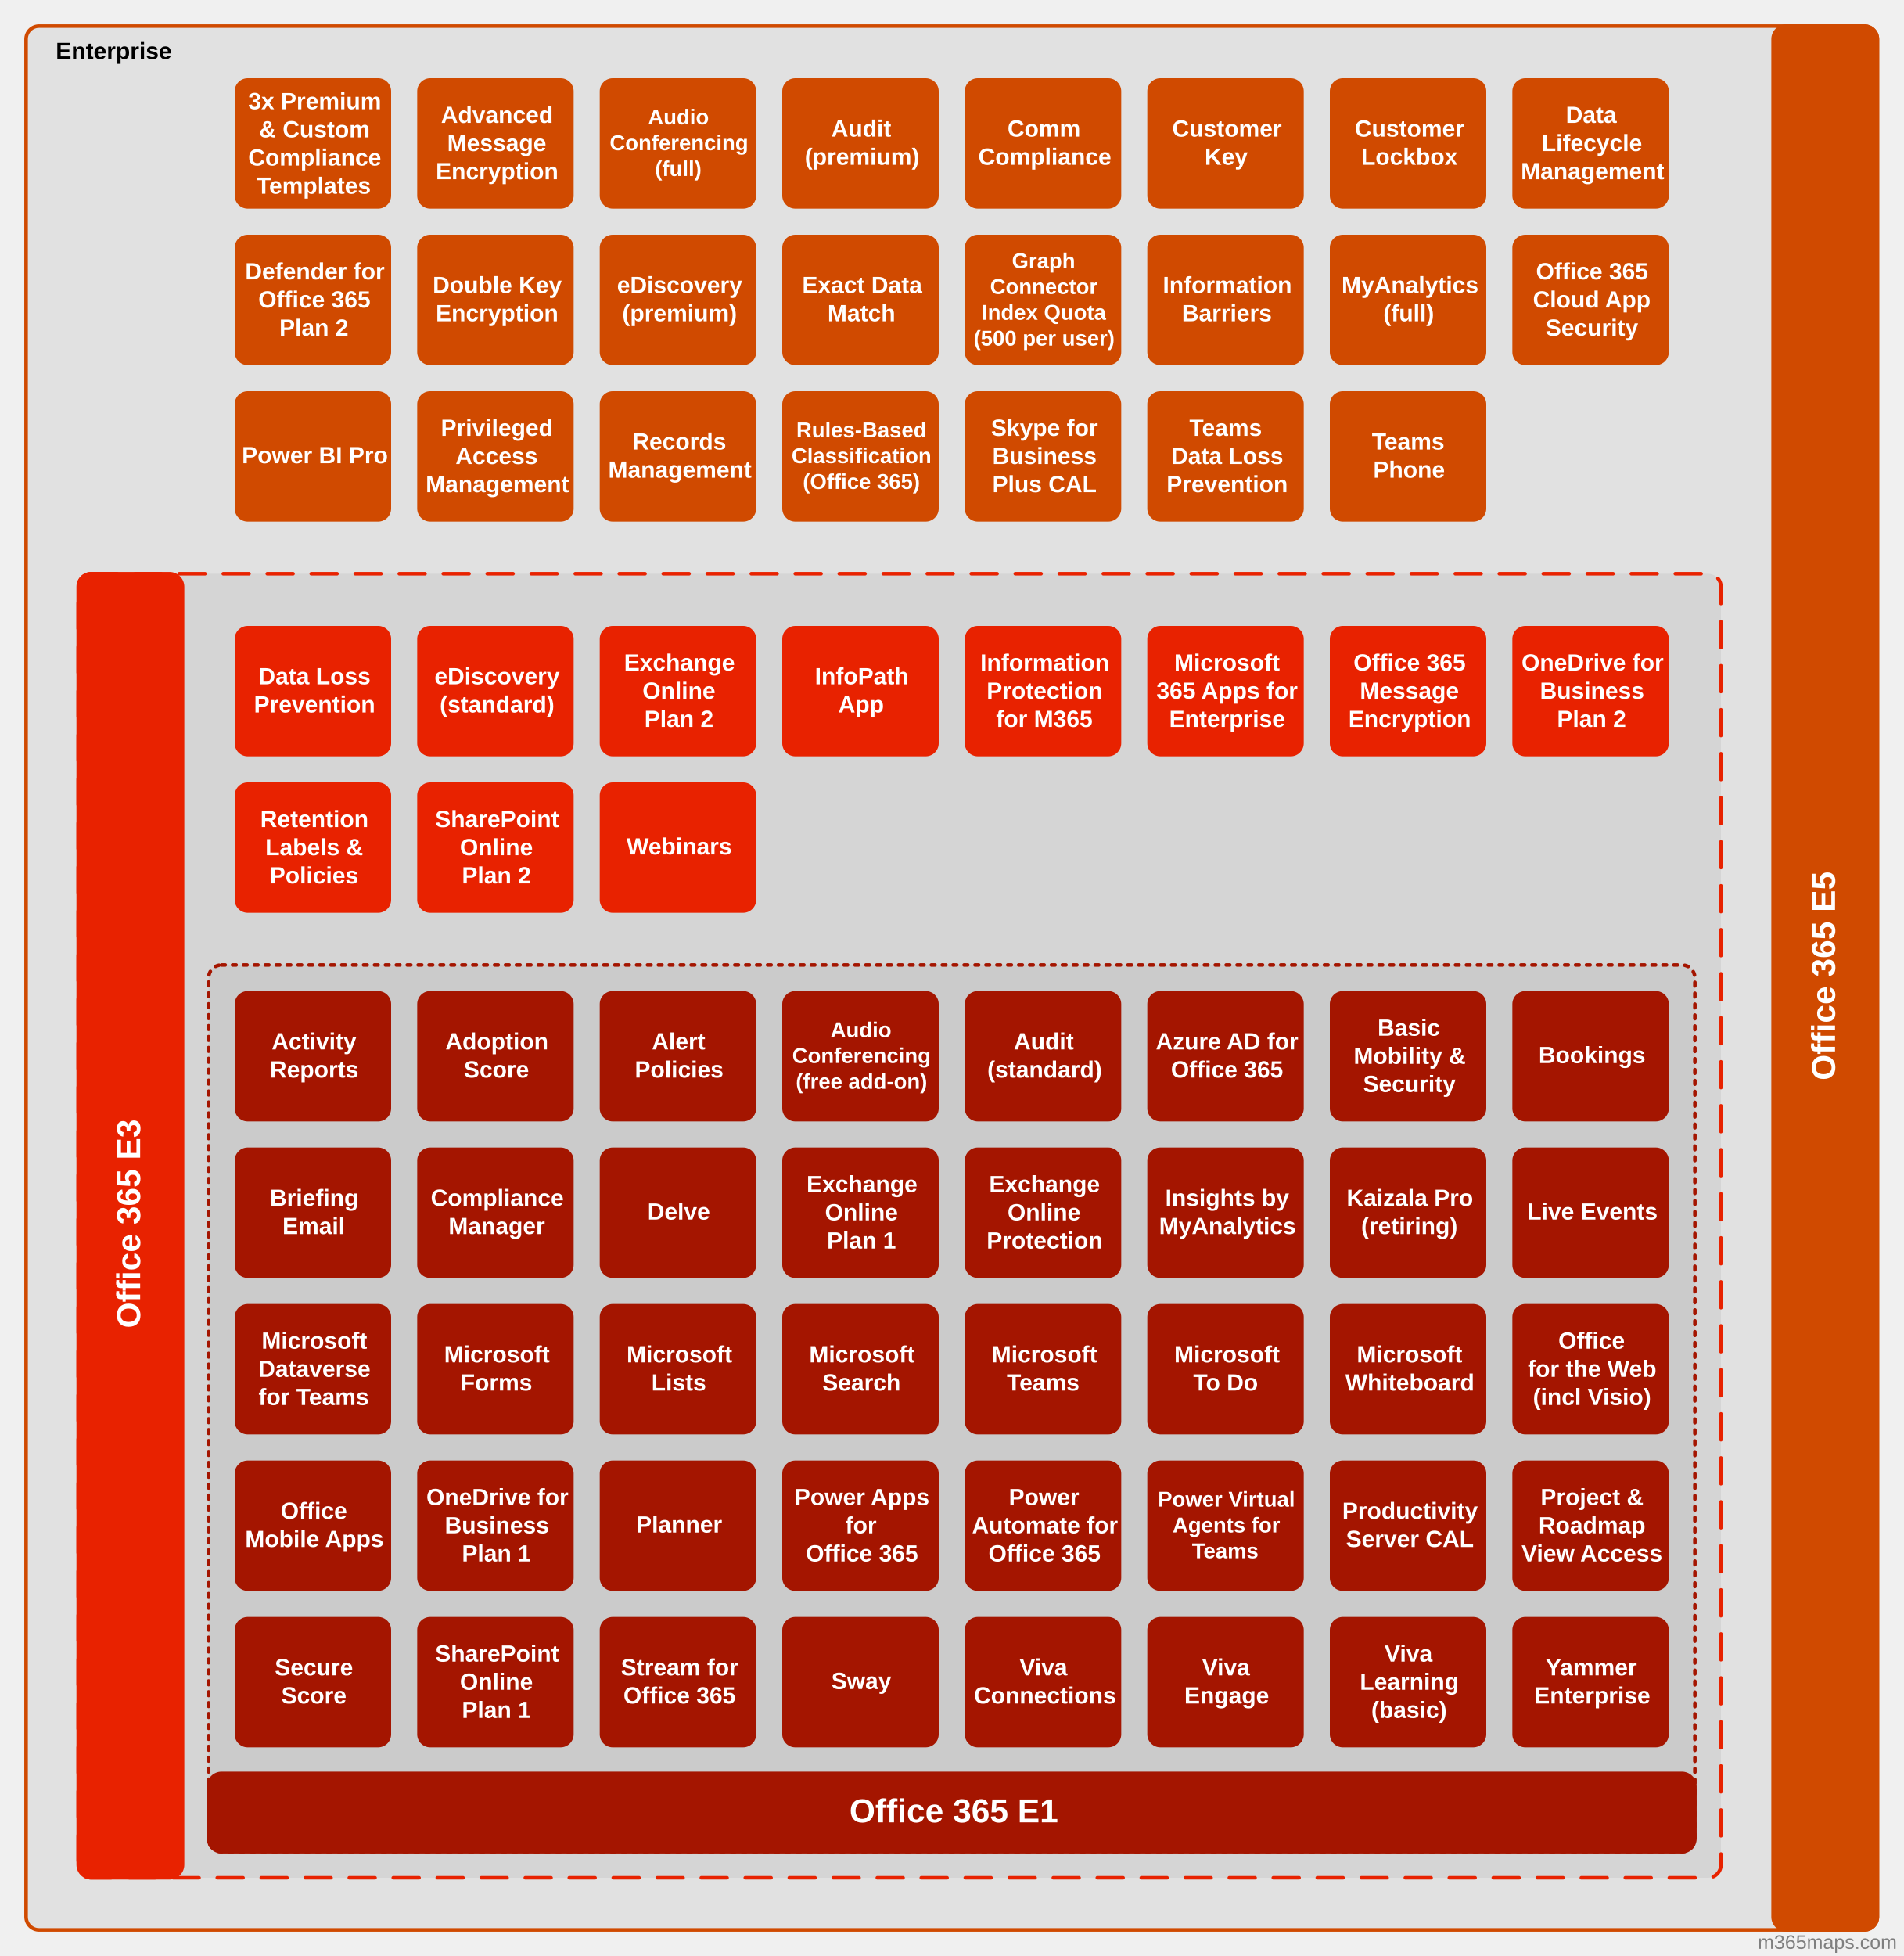
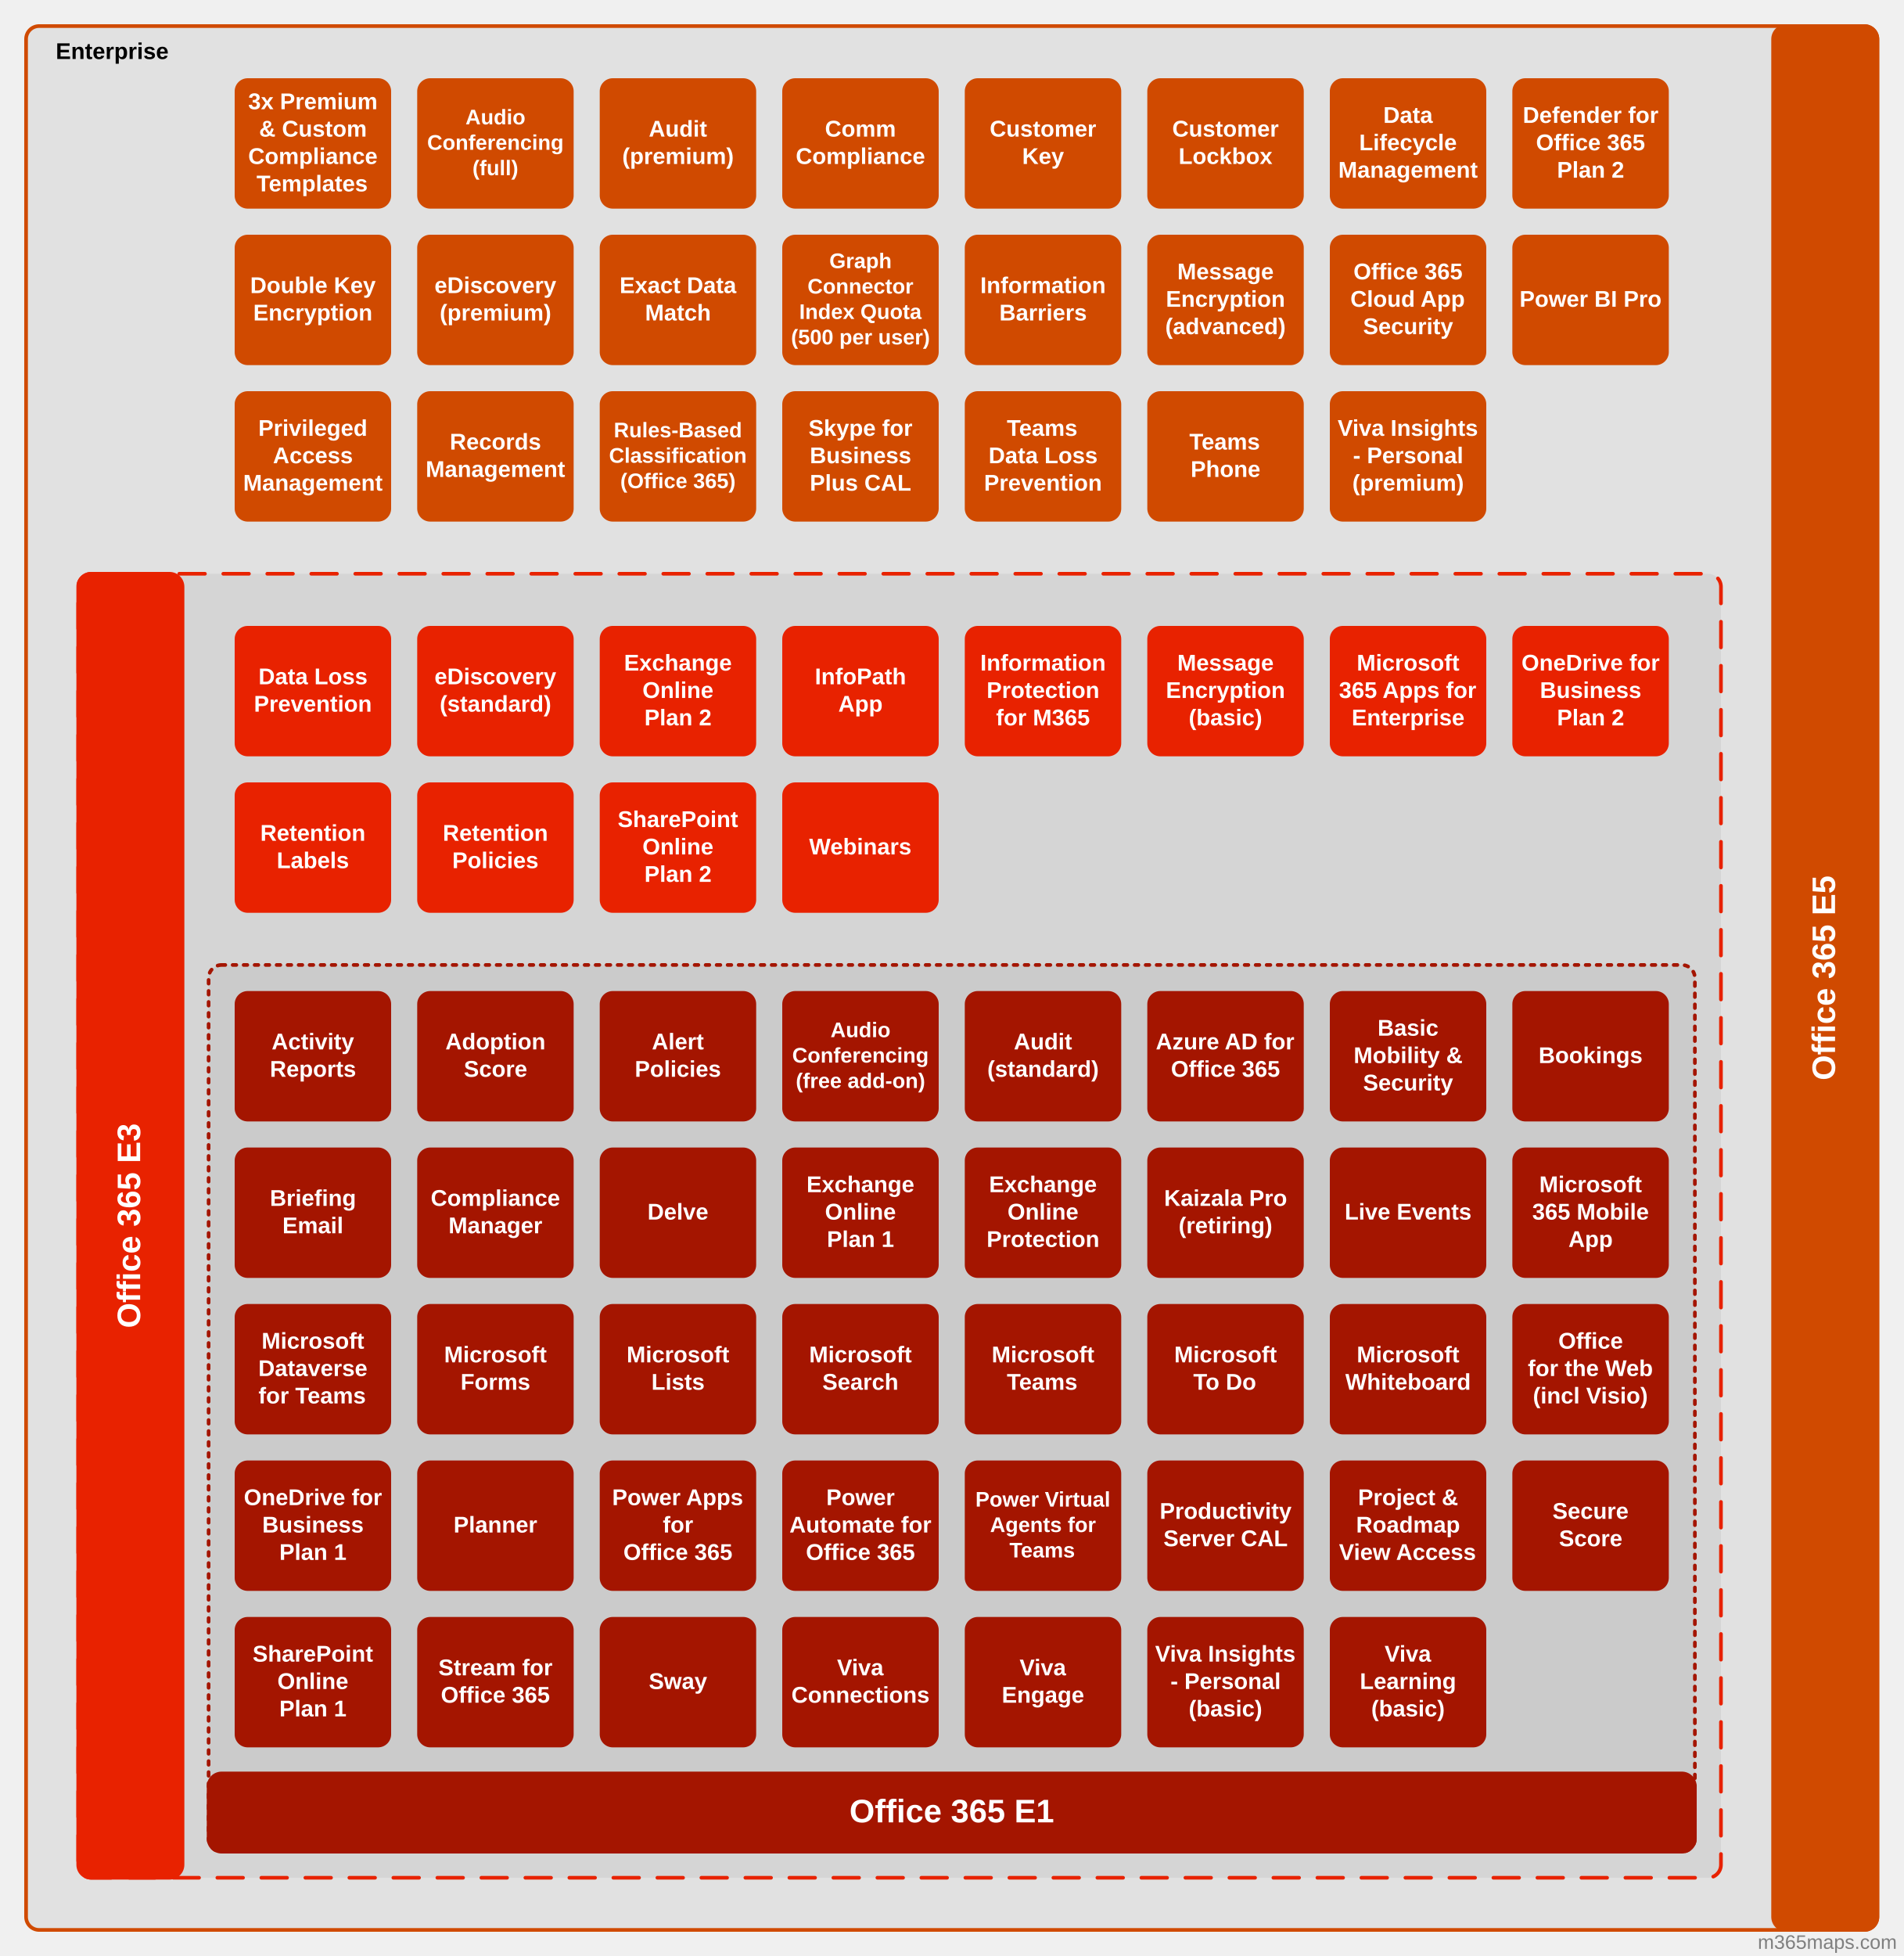
<svg xmlns="http://www.w3.org/2000/svg" width="1168" height="1200" viewBox="0 0 1168 1200" class="a">
  <style>
- .b {fill:#a5a5a5;fill-opacity:0.2;stroke:#d04a00;stroke-linecap:round;stroke-linejoin:round;stroke-width:2.2}
- .c {fill:#a5a5a5;fill-opacity:0.2;stroke:#e82200;stroke-dasharray:15.8,11.2;stroke-linecap:round;stroke-linejoin:round;stroke-width:2.2}
- .d {fill:#a5a5a5;fill-opacity:0.2;stroke:#a41500;stroke-dasharray:2.2,4.5;stroke-linecap:round;stroke-linejoin:round;stroke-width:2.2}
- .e {fill:#d04a00;stroke:#d04a00;stroke-linecap:round;stroke-linejoin:round;stroke-width:2.2}
- .f {fill:#ffffff;font-family:Arial;font-size:1.7em;font-weight:bold}
- .g {fill:#e82200;stroke:#e82200;stroke-linecap:round;stroke-linejoin:round;stroke-width:2.2}
+ .b {fill:#a5a5a5;fill-opacity:0.2;stroke:#d04a00;stroke-linecap:round;stroke-linejoin:round;stroke-width:2.25}
+ .c {fill:#a5a5a5;fill-opacity:0.2;stroke:#e82200;stroke-dasharray:15.75,11.25;stroke-linecap:round;stroke-linejoin:round;stroke-width:2.25}
+ .d {fill:#a5a5a5;fill-opacity:0.2;stroke:#a41500;stroke-dasharray:2.25,4.5;stroke-linecap:round;stroke-linejoin:round;stroke-width:2.25}
+ .e {fill:#d04a00;stroke:#d04a00;stroke-linecap:round;stroke-linejoin:round;stroke-width:2.25}
+ .f {fill:#ffffff;font-family:Arial;font-size:1.667em;font-weight:bold}
+ .g {fill:#e82200;stroke:#e82200;stroke-linecap:round;stroke-linejoin:round;stroke-width:2.25}
.h {fill:#e82200;stroke:none;stroke-linecap:round;stroke-linejoin:round;stroke-width:1}
- .i {fill:#ffffff;font-family:Arial;font-size:1.2em;font-weight:bold}
+ .i {fill:#ffffff;font-family:Arial;font-size:1.167em;font-weight:bold}
.j {font-size:1em}
.k {fill:#a41500;stroke:none;stroke-linecap:round;stroke-linejoin:round;stroke-width:1}
- .l {fill:#a41500;stroke:#a41500;stroke-linecap:round;stroke-linejoin:round;stroke-width:2.2}
- .m {fill:none;stroke:none;stroke-linecap:round;stroke-linejoin:round;stroke-width:0.8}
- .n {fill:#000000;font-family:Arial;font-size:1.2em;font-weight:bold}
- .o {fill:#ffffff;font-family:Arial;font-size:1.1em;font-weight:bold}
+ .l {fill:#a41500;stroke:#a41500;stroke-linecap:round;stroke-linejoin:round;stroke-width:2.25}
+ .m {fill:none;stroke:none;stroke-linecap:round;stroke-linejoin:round;stroke-width:0.75}
+ .n {fill:#000000;font-family:Arial;font-size:1.167em;font-weight:bold}
+ .o {fill:#ffffff;font-family:Arial;font-size:1.083em;font-weight:bold}
.p {fill:#7f7f7f;font-family:Arial;font-size:1em}
.q {fill:#d04a00;stroke:none;stroke-linecap:round;stroke-linejoin:round;stroke-width:1}
.a {fill:none;fill-rule:evenodd;font-size:12px;overflow:visible;stroke-linecap:square;stroke-miterlimit:3}
</style>
  <rect x="16" y="16" width="1136" height="1168" rx="8" ry="8" class="b" />
  <rect x="48" y="352" width="1008" height="800" rx="8" ry="8" class="c" />
  <rect x="128" y="592" width="912" height="544" rx="8" ry="8" class="d" />
-   <a target="_blank" href="https://www.microsoft.com/microsoft-365/enterprise/compare-office-365-plans" transform="translate(-48,1184) rotate(-90)">
-     <rect y="1136" width="1168" height="64" rx="8" ry="8" class="e" />
-     <text x="521.2" y="1174" class="f">Office 365 E5</text>
-   </a>
-   <a target="_blank" href="https://www.microsoft.com/microsoft-365/enterprise/compare-office-365-plans" transform="translate(-1088,1152) rotate(-90)">
-     <rect y="1136" width="800" height="64" rx="8" ry="8" class="g" />
-     <text x="337.2" y="1174" class="f">Office 365 E3</text>
+   <a target="_blank" href="https://www.microsoft.com/microsoft-365/enterprise/compare-office-365-plans">
+     <g transform="translate(-48,1184) rotate(-90)">
+       <rect x="0" y="1136" width="1168" height="64" rx="8" ry="8" class="e" />
+       <text x="521.2" y="1174" class="f">Office 365 E5</text>
+     </g>
+   </a>
+   <a target="_blank" href="https://www.microsoft.com/microsoft-365/enterprise/compare-office-365-plans">
+     <g transform="translate(-1088,1152) rotate(-90)">
+       <rect x="0" y="1136" width="800" height="64" rx="8" ry="8" class="g" />
+       <text x="337.2" y="1174" class="f">Office 365 E3</text>
+     </g>
  </a>
  <a target="_blank" href="https://learn.microsoft.com/office365/servicedescriptions/exchange-online-service-description/exchange-online-service-description#feature-availability-across-exchange-online-standalone-plans">
-     <rect x="368" y="384" width="96" height="80" rx="8" ry="8" class="h" />
+     <rect x="368" y="384" width="96" height="80" rx="8" ry="8" class="h" data-feature="1F97224E-BB22-114F-B70E-A27C23070C1E" />
    <text x="382.9" y="411.4" class="i">Exchange <tspan x="394.2" dy="1.2em" class="j">Online </tspan>
      <tspan x="395.4" dy="1.2em" class="j">Plan 2</tspan>
    </text>
  </a>
  <a target="_blank" href="https://learn.microsoft.com/sharepoint/introduction">
-     <rect x="256" y="480" width="96" height="80" rx="8" ry="8" class="h" />
-     <text x="267" y="507.4" class="i">SharePoint <tspan x="282.2" dy="1.2em" class="j">Online </tspan>
-       <tspan x="283.4" dy="1.2em" class="j">Plan 2</tspan>
+     <rect x="368" y="480" width="96" height="80" rx="8" ry="8" class="h" data-feature="1F2336EF-5D0C-1345-A67D-B8B1D5807E45" />
+     <text x="379" y="507.4" class="i">SharePoint <tspan x="394.2" dy="1.2em" class="j">Online </tspan>
+       <tspan x="395.4" dy="1.2em" class="j">Plan 2</tspan>
    </text>
  </a>
  <a target="_blank" href="https://learn.microsoft.com/office365/servicedescriptions/onedrive-for-business-service-description">
-     <rect x="928" y="384" width="96" height="80" rx="8" ry="8" class="h" />
+     <rect x="928" y="384" width="96" height="80" rx="8" ry="8" class="h" data-feature="96B3F2C3-1008-4F45-B714-7B8DCBFB3119" />
    <text x="933.6" y="411.4" class="i">OneDrive for <tspan x="944.9" dy="1.2em" class="j">Business </tspan>
      <tspan x="955.4" dy="1.2em" class="j">Plan 2</tspan>
    </text>
  </a>
-   <a target="_blank" href="https://learn.microsoft.com/office365/securitycompliance/data-loss-prevention-policies">
-     <rect x="144" y="384" width="96" height="80" rx="8" ry="8" class="h" />
+   <a target="_blank" href="https://learn.microsoft.com/microsoft-365/compliance/dlp-learn-about-dlp">
+     <rect x="144" y="384" width="96" height="80" rx="8" ry="8" class="h" data-feature="4DE7C810-36B6-114D-AC36-ECCE84D1622B" />
    <text x="158.6" y="419.8" class="i">Data Loss <tspan x="155.8" dy="1.2em" class="j">Prevention</tspan>
    </text>
  </a>
-   <a target="_blank" href="https://learn.microsoft.com/microsoft-365/compliance/retention">
-     <rect x="144" y="480" width="96" height="80" rx="8" ry="8" class="h" />
-     <text x="159.7" y="507.4" class="i">Retention <tspan x="162.8" dy="1.2em" class="j">Labels &amp; </tspan>
-       <tspan x="165.5" dy="1.2em" class="j">Policies</tspan>
-     </text>
-   </a>
  <a target="_blank" href="https://www.microsoft.com/microsoft-365/business/microsoft-365-apps-for-enterprise-product">
-     <rect x="704" y="384" width="96" height="80" rx="8" ry="8" class="h" />
-     <text x="720.5" y="411.4" class="i">Microsoft <tspan x="709.6" dy="1.2em" class="j">365 Apps for </tspan>
-       <tspan x="717.4" dy="1.2em" class="j">Enterprise</tspan>
+     <rect x="816" y="384" width="96" height="80" rx="8" ry="8" class="h" data-feature="BBAFE1A1-9AF8-1A43-8962-AA02F9A096E1" />
+     <text x="832.5" y="411.4" class="i">Microsoft <tspan x="821.6" dy="1.2em" class="j">365 Apps for </tspan>
+       <tspan x="829.4" dy="1.2em" class="j">Enterprise</tspan>
    </text>
  </a>
  <a target="_blank" href="https://learn.microsoft.com/microsoft-365/compliance/get-started-core-ediscovery">
-     <rect x="256" y="384" width="96" height="80" rx="8" ry="8" class="h" />
+     <rect x="256" y="384" width="96" height="80" rx="8" ry="8" class="h" data-feature="8D90A5EA-9F8F-8D42-8676-FFE24CF363CE" />
    <text x="266.6" y="419.8" class="i">eDiscovery <tspan x="269.8" dy="1.2em" class="j">(standard)</tspan>
    </text>
  </a>
  <a target="_blank" href="https://www.microsoft.com/download/details.aspx?id=48734">
-     <rect x="480" y="384" width="96" height="80" rx="8" ry="8" class="h" />
+     <rect x="480" y="384" width="96" height="80" rx="8" ry="8" class="h" data-feature="B7A2FC52-8021-E343-AC7C-FDC99F563B2A" />
    <text x="500" y="419.8" class="i">InfoPath<tspan x="514.4" dy="1.2em" class="j">App</tspan>
    </text>
  </a>
  <a target="_blank" href="https://learn.microsoft.com/office365/servicedescriptions/exchange-online-service-description/exchange-online-service-description#feature-availability-across-exchange-online-standalone-plans">
-     <rect x="480" y="704" width="96" height="80" rx="8" ry="8" class="k" />
+     <rect x="480" y="704" width="96" height="80" rx="8" ry="8" class="k" data-feature="1F97224E-BB22-114F-B70E-A27C23070C1E" />
    <text x="494.9" y="731.4" class="i">Exchange <tspan x="506.2" dy="1.2em" class="j">Online</tspan>
      <tspan x="507.4" dy="1.2em" class="j">Plan 1</tspan>
    </text>
  </a>
  <a target="_blank" href="https://learn.microsoft.com/sharepoint/introduction">
-     <rect x="256" y="992" width="96" height="80" rx="8" ry="8" class="k" />
-     <text x="267" y="1019.4" class="i">SharePoint <tspan x="282.2" dy="1.2em" class="j">Online</tspan>
-       <tspan x="283.4" dy="1.2em" class="j">Plan 1</tspan>
+     <rect x="144" y="992" width="96" height="80" rx="8" ry="8" class="k" data-feature="1F2336EF-5D0C-1345-A67D-B8B1D5807E45" />
+     <text x="155" y="1019.4" class="i">SharePoint <tspan x="170.2" dy="1.2em" class="j">Online</tspan>
+       <tspan x="171.4" dy="1.2em" class="j">Plan 1</tspan>
    </text>
  </a>
  <a target="_blank" href="https://learn.microsoft.com/office365/servicedescriptions/onedrive-for-business-service-description">
-     <rect x="256" y="896" width="96" height="80" rx="8" ry="8" class="k" />
-     <text x="261.6" y="923.4" class="i">OneDrive for <tspan x="272.9" dy="1.2em" class="j">Business </tspan>
-       <tspan x="283.4" dy="1.2em" class="j">Plan 1</tspan>
+     <rect x="144" y="896" width="96" height="80" rx="8" ry="8" class="k" data-feature="96B3F2C3-1008-4F45-B714-7B8DCBFB3119" />
+     <text x="149.6" y="923.4" class="i">OneDrive for <tspan x="160.9" dy="1.2em" class="j">Business </tspan>
+       <tspan x="171.4" dy="1.2em" class="j">Plan 1</tspan>
    </text>
  </a>
  <a target="_blank" href="https://www.microsoft.com/microsoft-365/enterprise/compare-office-365-plans">
    <rect x="128" y="1088" width="912" height="48" rx="8" ry="8" class="l" />
    <text x="521.2" y="1118" class="f">Office 365 E1</text>
  </a>
-   <g>
-     <rect x="16" y="16" width="1072" height="32" class="m" />
-     <text x="34.2" y="36.2" class="n">Enterprise</text>
-   </g>
+   <rect x="16" y="16" width="1072" height="32" class="m" />
+   <text x="34.2" y="36.2" class="n">Enterprise</text>
  <a target="_blank" href="https://learn.microsoft.com/microsoft-365/compliance/sensitivity-labels">
-     <rect x="592" y="384" width="96" height="80" rx="8" ry="8" class="h" />
+     <rect x="592" y="384" width="96" height="80" rx="8" ry="8" class="h" data-feature="1288BA2E-3A78-2647-8176-0E24BBD5D1D0" />
    <text x="601.5" y="411.4" class="i">Information <tspan x="605.4" dy="1.2em" class="j">Protection</tspan>
      <tspan x="611.2" dy="1.2em" class="j">for M365</tspan>
    </text>
  </a>
  <a target="_blank" href="https://learn.microsoft.com/microsoft-365/compliance/ome">
-     <rect x="816" y="384" width="96" height="80" rx="8" ry="8" class="h" />
-     <text x="830.5" y="411.4" class="i">Office 365 <tspan x="834.4" dy="1.2em" class="j">Message </tspan>
-       <tspan x="827.4" dy="1.2em" class="j">Encryption</tspan>
+     <rect x="704" y="384" width="96" height="80" rx="8" ry="8" class="h" data-feature="50B3A769-5F38-BC4E-9856-7CCFDDAB1DD3" />
+     <text x="722.4" y="411.4" class="i">Message <tspan x="715.4" dy="1.2em" class="j">Encryption </tspan>
+       <tspan x="729.4" dy="1.2em" class="j">(basic)</tspan>
    </text>
  </a>
  <a target="_blank" href="https://learn.microsoft.com/microsoftteams/set-up-webinars">
-     <rect x="368" y="480" width="96" height="80" rx="8" ry="8" class="h" />
-     <text x="384.5" y="524.2" class="i">Webinars</text>
+     <rect x="480" y="480" width="96" height="80" rx="8" ry="8" class="h" data-feature="1AF037AF-D6DD-4645-BC14-54EBB04542A6" />
+     <text x="496.5" y="524.2" class="i">Webinars</text>
  </a>
  <a target="_blank" href="https://products.office.com/business/task-management-software">
-     <rect x="368" y="896" width="96" height="80" rx="8" ry="8" class="k" />
-     <text x="390.3" y="940.2" class="i">Planner</text>
+     <rect x="256" y="896" width="96" height="80" rx="8" ry="8" class="k" data-feature="6D135CF7-EE0E-B745-977C-3364388FF33F" />
+     <text x="278.3" y="940.2" class="i">Planner</text>
  </a>
  <a target="_blank" href="https://learn.microsoft.com/microsoftteams/teams-live-events/what-are-teams-live-events">
-     <rect x="928" y="704" width="96" height="80" rx="8" ry="8" class="k" />
-     <text x="937.1" y="748.2" class="i">Live Events</text>
+     <rect x="816" y="704" width="96" height="80" rx="8" ry="8" class="k" data-feature="4EE2D1D0-2908-B449-9DCA-68B462773464" />
+     <text x="825.1" y="748.2" class="i">Live Events</text>
  </a>
  <a target="_blank" href="https://learn.microsoft.com/viva/insights/personal/overview/plans-environments">
-     <rect x="704" y="704" width="96" height="80" rx="8" ry="8" class="k" />
-     <text x="715" y="739.8" class="i">Insights by <tspan x="711.2" dy="1.2em" class="j">MyAnalytics</tspan>
+     <rect x="704" y="992" width="96" height="80" rx="8" ry="8" class="k" data-feature="B3843CC9-43FF-1442-BF42-BBC4CD47FFD7" />
+     <text x="708.8" y="1019.4" class="i">Viva Insights <tspan x="718.2" dy="1.2em" class="j">-</tspan> Personal <tspan x="729.4" dy="1.2em" class="j">(basic)</tspan>
    </text>
  </a>
  <a target="_blank" href="https://products.office.com/microsoft-teams/">
-     <rect x="592" y="800" width="96" height="80" rx="8" ry="8" class="k" />
+     <rect x="592" y="800" width="96" height="80" rx="8" ry="8" class="k" data-feature="543B8269-DF36-CC4B-9823-FB05B4D1A849" />
    <text x="608.5" y="835.8" class="i">Microsoft <tspan x="617.8" dy="1.2em" class="j">Teams</tspan>
    </text>
  </a>
  <a target="_blank" href="https://learn.microsoft.com/stream/">
-     <rect x="368" y="992" width="96" height="80" rx="8" ry="8" class="k" />
-     <text x="381" y="1027.8" class="i">Stream for <tspan x="382.5" dy="1.2em" class="j">Office 365</tspan>
+     <rect x="256" y="992" width="96" height="80" rx="8" ry="8" class="k" data-feature="DB95A14F-DCD6-7743-9E57-AE0113AF61E6" />
+     <text x="269" y="1027.8" class="i">Stream for <tspan x="270.5" dy="1.2em" class="j">Office 365</tspan>
    </text>
  </a>
  <a target="_blank" href="https://support.office.com/sway">
-     <rect x="480" y="992" width="96" height="80" rx="8" ry="8" class="k" />
-     <text x="510.1" y="1036.2" class="i">Sway</text>
+     <rect x="368" y="992" width="96" height="80" rx="8" ry="8" class="k" data-feature="ED122C37-BAA0-8440-8FEB-21E7B044C63C" />
+     <text x="398.1" y="1036.2" class="i">Sway</text>
  </a>
  <a target="_blank" href="https://support.office.com/forms">
-     <rect x="256" y="800" width="96" height="80" rx="8" ry="8" class="k" />
+     <rect x="256" y="800" width="96" height="80" rx="8" ry="8" class="k" data-feature="BB2AC066-B28A-BB44-AE1B-D1FB72598720" />
    <text x="272.5" y="835.8" class="i">Microsoft <tspan x="282.6" dy="1.2em" class="j">Forms</tspan>
    </text>
  </a>
  <a target="_blank" href="https://learn.microsoft.com/office365/servicedescriptions/exchange-online-protection-service-description/exchange-online-protection-service-description">
-     <rect x="592" y="704" width="96" height="80" rx="8" ry="8" class="k" />
+     <rect x="592" y="704" width="96" height="80" rx="8" ry="8" class="k" data-feature="BAC5A674-C259-6249-AB8A-12C313A32549" />
    <text x="606.9" y="731.4" class="i">Exchange <tspan x="618.2" dy="1.2em" class="j">Online </tspan>
      <tspan x="605.4" dy="1.2em" class="j">Protection</tspan>
    </text>
  </a>
  <a target="_blank" href="https://products.office.com/en/business/microsoft-kaizala">
-     <rect x="816" y="704" width="96" height="80" rx="8" ry="8" class="k" />
-     <text x="826.3" y="739.8" class="i">Kaizala Pro<tspan x="835.2" dy="1.2em" class="j">(retiring)</tspan>
+     <rect x="704" y="704" width="96" height="80" rx="8" ry="8" class="k" data-feature="C1069EA8-18FC-D445-B5EC-9A17D2AEB587" />
+     <text x="714.3" y="739.8" class="i">Kaizala Pro<tspan x="723.2" dy="1.2em" class="j">(retiring)</tspan>
    </text>
  </a>
  <a target="_blank" href="https://learn.microsoft.com/powerapps/teams/overview-data-platform">
-     <rect x="144" y="800" width="96" height="80" rx="8" ry="8" class="k" />
+     <rect x="144" y="800" width="96" height="80" rx="8" ry="8" class="k" data-feature="2D026000-4DF7-DE43-A2E7-B4B8C40AE475" />
    <text x="160.5" y="827.4" class="i">Microsoft <tspan x="158.5" dy="1.2em" class="j">Dataverse </tspan>
      <tspan x="158.6" dy="1.2em" class="j">for Teams</tspan>
    </text>
  </a>
  <a target="_blank" href="https://www.microsoft.com/microsoft-365/microsoft-lists">
-     <rect x="368" y="800" width="96" height="80" rx="8" ry="8" class="k" />
+     <rect x="368" y="800" width="96" height="80" rx="8" ry="8" class="k" data-feature="F9326F34-585B-0E4F-ADB9-333C255E15E7" />
    <text x="384.5" y="835.8" class="i">Microsoft <tspan x="399.7" dy="1.2em" class="j">Lists</tspan>
    </text>
  </a>
  <a target="_blank" href="https://learn.microsoft.com/microsoft-365/bookings/bookings-overview">
-     <rect x="928" y="608" width="96" height="80" rx="8" ry="8" class="k" />
+     <rect x="928" y="608" width="96" height="80" rx="8" ry="8" class="k" data-feature="DCC883D8-5878-A246-B691-B5F309BDED3A" />
    <text x="944.1" y="652.2" class="i">Bookings</text>
  </a>
  <a target="_blank" href="https://learn.microsoft.com/microsoft-365/compliance/search-the-audit-log-in-security-and-compliance">
-     <rect x="592" y="608" width="96" height="80" rx="8" ry="8" class="k" />
+     <rect x="592" y="608" width="96" height="80" rx="8" ry="8" class="k" data-feature="E67D07C0-53F5-FB41-B04D-D30974A72A1F" />
    <text x="622.1" y="643.8" class="i">Audit <tspan x="605.8" dy="1.2em" class="j">(standard)</tspan>
    </text>
  </a>
  <a target="_blank" href="https://learn.microsoft.com/microsoft-365/compliance/alert-policies">
-     <rect x="368" y="608" width="96" height="80" rx="8" ry="8" class="k" />
+     <rect x="368" y="608" width="96" height="80" rx="8" ry="8" class="k" data-feature="A46AE7F8-3904-944A-9E4B-B3138DAB33CC" />
    <text x="400" y="643.8" class="i">Alert <tspan x="389.5" dy="1.2em" class="j">Policies</tspan>
    </text>
  </a>
  <a target="_blank" href="https://learn.microsoft.com/microsoft-365/whiteboard/">
-     <rect x="816" y="800" width="96" height="80" rx="8" ry="8" class="k" />
+     <rect x="816" y="800" width="96" height="80" rx="8" ry="8" class="k" data-feature="141927E2-F8BF-CA48-8B9B-D4092C4563CB" />
    <text x="832.5" y="835.8" class="i">Microsoft <tspan x="825.5" dy="1.2em" class="j">Whiteboard</tspan>
    </text>
  </a>
  <a target="_blank" href="https://www.microsoft.com/microsoft-365/microsoft-to-do-list-app">
-     <rect x="704" y="800" width="96" height="80" rx="8" ry="8" class="k" />
+     <rect x="704" y="800" width="96" height="80" rx="8" ry="8" class="k" data-feature="41DD4B93-73C7-C24A-84D9-E6B62756A0C5" />
    <text x="720.5" y="835.8" class="i">Microsoft <tspan x="732.2" dy="1.2em" class="j">To Do</tspan>
    </text>
  </a>
  <a target="_blank" href="https://learn.microsoft.com/power-virtual-agents/teams/fundamentals-what-is-power-virtual-agents-teams">
-     <rect x="704" y="896" width="96" height="80" rx="8" ry="8" class="k" />
-     <text x="710.5" y="924.3" class="o">Power Virtual <tspan x="719.5" dy="1.2em" class="j">Agents for </tspan>
-       <tspan x="731.4" dy="1.2em" class="j">Teams</tspan>
-     </text>
-   </a>
-   <a target="_blank" href="https://products.office.com/mobile/office">
-     <rect x="144" y="896" width="96" height="80" rx="8" ry="8" class="k" />
-     <text x="172.2" y="931.8" class="i">Office<tspan x="150.4" dy="1.2em" class="j">Mobile Apps</tspan>
+     <rect x="592" y="896" width="96" height="80" rx="8" ry="8" class="k" data-feature="97B016E0-64CB-1040-9667-0B44302DCA50" />
+     <text x="598.5" y="924.3" class="o">Power Virtual <tspan x="607.5" dy="1.2em" class="j">Agents for </tspan>
+       <tspan x="619.4" dy="1.2em" class="j">Teams</tspan>
+     </text>
+   </a>
+   <a target="_blank" href="https://www.microsoft.com/microsoft-365/mobile">
+     <rect x="928" y="704" width="96" height="80" rx="8" ry="8" class="k" data-feature="6E7D2ACF-ECB0-0748-BC79-4D1931250DB5" />
+     <text x="944.5" y="731.4" class="i">Microsoft <tspan x="940.2" dy="1.2em" class="j">365 Mobile </tspan>
+       <tspan x="962.4" dy="1.2em" class="j">App</tspan>
    </text>
  </a>
  <a target="_blank" href="https://learn.microsoft.com/office365/servicedescriptions/office-online-service-description/office-online-service-description">
-     <rect x="928" y="800" width="96" height="80" rx="8" ry="8" class="k" />
+     <rect x="928" y="800" width="96" height="80" rx="8" ry="8" class="k" data-feature="A0E8EC70-C846-AC45-B82C-D036D8F58F6A" />
    <text x="956.2" y="827.4" class="i">Office<tspan x="937.5" dy="1.2em" class="j">for the Web</tspan>
      <tspan x="940.6" dy="1.2em" class="j">(incl Visio)</tspan>
    </text>
  </a>
  <a target="_blank" href="https://learn.microsoft.com/microsoft-365/admin/basic-mobility-security/capabilities">
-     <rect x="816" y="608" width="96" height="80" rx="8" ry="8" class="k" />
+     <rect x="816" y="608" width="96" height="80" rx="8" ry="8" class="k" data-feature="8330882F-39BB-5D48-A321-46276FC0F1B8" />
    <text x="845.3" y="635.4" class="i">Basic <tspan x="830.6" dy="1.2em" class="j">Mobility &amp; </tspan>
      <tspan x="836.4" dy="1.2em" class="j">Security</tspan>
    </text>
  </a>
  <a target="_blank" href="https://azure.microsoft.com/pricing/details/active-directory/">
-     <rect x="704" y="608" width="96" height="80" rx="8" ry="8" class="k" />
+     <rect x="704" y="608" width="96" height="80" rx="8" ry="8" class="k" data-feature="3E639B79-39CA-2141-81C1-BB7B9E63CE75" />
    <text x="709.2" y="643.8" class="i">Azure AD for <tspan x="718.5" dy="1.2em" class="j">Office 365</tspan>
    </text>
  </a>
  <a target="_blank" href="https://www.microsoftpartnercommunity.com/t5/Announcement-Discussions/Microsoft-365-Pricing-and-Audio-Conferencing-Licensing-Updates/td-p/60233#toc-hId--2041231687">
-     <rect x="480" y="608" width="96" height="80" rx="8" ry="8" class="k" />
+     <rect x="480" y="608" width="96" height="80" rx="8" ry="8" class="k" data-feature="91D948B6-82D9-E24F-B5C0-77D2E3C6443D" />
    <text x="509.6" y="636.3" class="o">Audio <tspan x="486.1" dy="1.2em" class="j">Conferencing </tspan>
      <tspan x="488.3" dy="1.2em" class="j">(free add</tspan>-on)</text>
  </a>
  <a target="_blank" href="https://www.microsoft.com/microsoft-viva/connections">
-     <rect x="592" y="992" width="96" height="80" rx="8" ry="8" class="k" />
-     <text x="625.6" y="1027.8" class="i">Viva <tspan x="597.6" dy="1.2em" class="j">Connections</tspan>
+     <rect x="480" y="992" width="96" height="80" rx="8" ry="8" class="k" data-feature="213EE8A8-722C-D640-8BD8-008F939E3535" />
+     <text x="513.6" y="1027.8" class="i">Viva <tspan x="485.6" dy="1.2em" class="j">Connections</tspan>
    </text>
  </a>
  <a target="_blank" href="https://www.microsoft.com/microsoft-viva/learning">
-     <rect x="816" y="992" width="96" height="80" rx="8" ry="8" class="k" />
+     <rect x="816" y="992" width="96" height="80" rx="8" ry="8" class="k" data-feature="C5598362-2311-A84B-933E-19D1583914D4" />
    <text x="849.6" y="1019.4" class="i">Viva <tspan x="834.4" dy="1.2em" class="j">Learning </tspan>
      <tspan x="841.4" dy="1.2em" class="j">(basic)</tspan>
    </text>
  </a>
  <a target="_blank" href="https://www.microsoft.com/licensing/terms/product/CALandMLEquivalencyLicenses/">
-     <rect x="816" y="896" width="96" height="80" rx="8" ry="8" class="k" />
-     <text x="823.6" y="931.8" class="i">Productivity <tspan x="825.9" dy="1.2em" class="j">Server CAL</tspan>
+     <rect x="704" y="896" width="96" height="80" rx="8" ry="8" class="k" data-feature="0BA0D8D4-9F57-3B46-B36D-7ED47A5ED319" />
+     <text x="711.6" y="931.8" class="i">Productivity <tspan x="713.9" dy="1.2em" class="j">Server CAL</tspan>
    </text>
  </a>
  <a target="_blank" href="https://learn.microsoft.com/project-for-the-web/office-365-user-view-access-to-project-and-roadmap">
-     <rect x="928" y="896" width="96" height="80" rx="8" ry="8" class="k" />
-     <text x="945.3" y="923.4" class="i">Project &amp; <tspan x="944.1" dy="1.2em" class="j">Roadmap </tspan>
-       <tspan x="933.6" dy="1.2em" class="j">View Access</tspan>
+     <rect x="816" y="896" width="96" height="80" rx="8" ry="8" class="k" data-feature="FBF2EADB-FDA1-DE4F-B0CE-7E4B637C269B" />
+     <text x="833.3" y="923.4" class="i">Project &amp; <tspan x="832.1" dy="1.2em" class="j">Roadmap </tspan>
+       <tspan x="821.6" dy="1.2em" class="j">View Access</tspan>
    </text>
  </a>
  <a target="_blank" href="https://learn.microsoft.com/viva/engage/overview">
-     <rect x="704" y="992" width="96" height="80" rx="8" ry="8" class="k" />
-     <text x="737.6" y="1027.8" class="i">Viva <tspan x="726.7" dy="1.2em" class="j">Engage</tspan>
+     <rect x="592" y="992" width="96" height="80" rx="8" ry="8" class="k" data-feature="12330CC8-93BE-E043-8231-12CEA55876CC" />
+     <text x="625.6" y="1027.8" class="i">Viva <tspan x="614.7" dy="1.2em" class="j">Engage</tspan>
    </text>
  </a>
  <a target="_blank" href="https://support.microsoft.com/office/1315665a-c6af-4409-a28d-49f8916878ca">
-     <rect x="368" y="704" width="96" height="80" rx="8" ry="8" class="k" />
+     <rect x="368" y="704" width="96" height="80" rx="8" ry="8" class="k" data-feature="74119099-BD75-764C-9212-820A6640E3AF" />
    <text x="397.3" y="748.2" class="i">Delve</text>
  </a>
  <a target="_blank" href="https://learn.microsoft.com/microsoft-365/compliance/compliance-manager-overview">
-     <rect x="256" y="704" width="96" height="80" rx="8" ry="8" class="k" />
+     <rect x="256" y="704" width="96" height="80" rx="8" ry="8" class="k" data-feature="5AE727ED-3979-B649-A986-6BA7098735F1" />
    <text x="264.3" y="739.8" class="i">Compliance <tspan x="275.2" dy="1.2em" class="j">Manager</tspan>
    </text>
  </a>
  <a target="_blank" href="https://learn.microsoft.com/microsoft-365/security/defender/microsoft-secure-score">
-     <rect x="144" y="992" width="96" height="80" rx="8" ry="8" class="k" />
-     <text x="168.6" y="1027.8" class="i">Secure <tspan x="172.6" dy="1.2em" class="j">Score</tspan>
-     </text>
-   </a>
-   <a target="_blank" href="https://products.office.com/yammer/yammer-overview">
-     <rect x="928" y="992" width="96" height="80" rx="8" ry="8" class="k" />
-     <text x="948.4" y="1027.8" class="i">Yammer <tspan x="941.4" dy="1.2em" class="j">Enterprise</tspan>
+     <rect x="928" y="896" width="96" height="80" rx="8" ry="8" class="k" data-feature="96B903EE-221F-DC4D-90C0-AE7FDE8D31CA" />
+     <text x="952.6" y="931.8" class="i">Secure <tspan x="956.6" dy="1.2em" class="j">Score</tspan>
    </text>
  </a>
  <a target="_blank" href="https://learn.microsoft.com/microsoft-365/admin/adoption/adoption-score">
-     <rect x="256" y="608" width="96" height="80" rx="8" ry="8" class="k" />
+     <rect x="256" y="608" width="96" height="80" rx="8" ry="8" class="k" data-feature="DED671DE-3A0F-C747-B5D8-5EE47650A117" />
    <text x="273.3" y="643.8" class="i">Adoption <tspan x="284.6" dy="1.2em" class="j">Score</tspan>
    </text>
  </a>
  <a target="_blank" href="https://learn.microsoft.com/microsoft-365/admin/activity-reports/activity-reports">
-     <rect x="144" y="608" width="96" height="80" rx="8" ry="8" class="k" />
+     <rect x="144" y="608" width="96" height="80" rx="8" ry="8" class="k" data-feature="550D7638-34DC-364E-8932-11FAF49F5D4B" />
    <text x="166.7" y="643.8" class="i">Activity <tspan x="165.6" dy="1.2em" class="j">Reports</tspan>
    </text>
  </a>
  <a target="_blank" href="https://learn.microsoft.com/viva/insights/personal/briefing/be-overview">
-     <rect x="144" y="704" width="96" height="80" rx="8" ry="8" class="k" />
+     <rect x="144" y="704" width="96" height="80" rx="8" ry="8" class="k" data-feature="471EE84F-6301-804C-8E35-0F908F7FE28F" />
    <text x="165.6" y="739.8" class="i">Briefing <tspan x="173.3" dy="1.2em" class="j">Email</tspan>
    </text>
  </a>
  <a target="_blank" href="https://m365maps.com/">
-     <rect y="1184" width="1168" height="16" class="m" />
+     <rect x="0" y="1184" width="1168" height="16" class="m" />
    <text x="1078.6" y="1195.6" class="p">m365maps.com</text>
  </a>
  <a target="_blank" href="https://learn.microsoft.com/microsoftsearch/overview-microsoft-search">
-     <rect x="480" y="800" width="96" height="80" rx="8" ry="8" class="k" />
+     <rect x="480" y="800" width="96" height="80" rx="8" ry="8" class="k" data-feature="3DF10631-B76A-1D47-9EB0-71A21637557F" />
    <text x="496.5" y="835.8" class="i">Microsoft <tspan x="504.6" dy="1.2em" class="j">Search</tspan>
    </text>
  </a>
  <a target="_blank" href="https://learn.microsoft.com/MicrosoftTeams/what-is-phone-system-in-office-365">
-     <rect x="816" y="240" width="96" height="80" rx="8" ry="8" class="q" />
-     <text x="841.8" y="275.8" class="i">Teams <tspan x="842.6" dy="1.2em" class="j">Phone</tspan>
+     <rect x="704" y="240" width="96" height="80" rx="8" ry="8" class="q" data-feature="EE5462AC-7DA2-B246-B249-8B2F748638CD" />
+     <text x="729.8" y="275.8" class="i">Teams <tspan x="730.6" dy="1.2em" class="j">Phone</tspan>
    </text>
  </a>
  <a target="_blank" href="https://learn.microsoft.com/microsoftteams/audio-conferencing-in-office-365">
-     <rect x="368" y="48" width="96" height="80" rx="8" ry="8" class="q" />
-     <text x="397.6" y="76.3" class="o">Audio <tspan x="374.1" dy="1.2em" class="j">Conferencing </tspan>
-       <tspan x="401.9" dy="1.2em" class="j">(full)</tspan>
+     <rect x="256" y="48" width="96" height="80" rx="8" ry="8" class="q" data-feature="91D948B6-82D9-E24F-B5C0-77D2E3C6443D" />
+     <text x="285.6" y="76.3" class="o">Audio <tspan x="262.1" dy="1.2em" class="j">Conferencing </tspan>
+       <tspan x="289.9" dy="1.2em" class="j">(full)</tspan>
    </text>
  </a>
  <a target="_blank" href="https://learn.microsoft.com/power-bi/service-get-started">
-     <rect x="144" y="240" width="96" height="80" rx="8" ry="8" class="q" />
-     <text x="148.4" y="284.2" class="i">Power BI Pro</text>
+     <rect x="928" y="144" width="96" height="80" rx="8" ry="8" class="q" data-feature="20663929-8D99-4849-AC90-36D5C2BA35BC" />
+     <text x="932.4" y="188.2" class="i">Power BI Pro</text>
  </a>
  <a target="_blank" href="https://learn.microsoft.com/microsoft-365/compliance/customer-lockbox-requests">
-     <rect x="816" y="48" width="96" height="80" rx="8" ry="8" class="q" />
-     <text x="831.3" y="83.8" class="i">Customer <tspan x="835.2" dy="1.2em" class="j">Lockbox</tspan>
+     <rect x="704" y="48" width="96" height="80" rx="8" ry="8" class="q" data-feature="9673533A-0417-1A4D-AA9A-D28DD99FA3D2" />
+     <text x="719.3" y="83.8" class="i">Customer <tspan x="723.2" dy="1.2em" class="j">Lockbox</tspan>
    </text>
  </a>
  <a target="_blank" href="https://learn.microsoft.com/microsoft-365/compliance/customer-key-overview">
-     <rect x="704" y="48" width="96" height="80" rx="8" ry="8" class="q" />
-     <text x="719.3" y="83.8" class="i">Customer <tspan x="739.2" dy="1.2em" class="j">Key</tspan>
+     <rect x="592" y="48" width="96" height="80" rx="8" ry="8" class="q" data-feature="E1E7FB24-1340-E046-AD37-940C3623CB4C" />
+     <text x="607.3" y="83.8" class="i">Customer <tspan x="627.2" dy="1.2em" class="j">Key</tspan>
    </text>
  </a>
  <a target="_blank" href="https://learn.microsoft.com/microsoft-365/compliance/overview-ediscovery-20">
-     <rect x="368" y="144" width="96" height="80" rx="8" ry="8" class="q" />
-     <text x="378.6" y="179.8" class="i">eDiscovery <tspan x="381.8" dy="1.2em" class="j">(premium)</tspan>
+     <rect x="256" y="144" width="96" height="80" rx="8" ry="8" class="q" data-feature="56C05B00-C1D4-244D-93F9-48E7F42CB8F6" />
+     <text x="266.6" y="179.8" class="i">eDiscovery <tspan x="269.8" dy="1.2em" class="j">(premium)</tspan>
    </text>
  </a>
  <a target="_blank" href="https://learn.microsoft.com/microsoft-365/compliance/privileged-access-management-solution-overview">
-     <rect x="256" y="240" width="96" height="80" rx="8" ry="8" class="q" />
-     <text x="270.5" y="267.4" class="i">Privileged <tspan x="279.5" dy="1.2em" class="j">Access </tspan>
-       <tspan x="261.2" dy="1.2em" class="j">Management</tspan>
+     <rect x="144" y="240" width="96" height="80" rx="8" ry="8" class="q" data-feature="49B8E745-E9DA-E44F-BC8A-A40B0D86FDD1" />
+     <text x="158.5" y="267.4" class="i">Privileged <tspan x="167.5" dy="1.2em" class="j">Access </tspan>
+       <tspan x="149.2" dy="1.2em" class="j">Management</tspan>
    </text>
  </a>
  <a target="_blank" href="https://learn.microsoft.com/microsoft-365/compliance/dlp-microsoft-teams">
-     <rect x="704" y="240" width="96" height="80" rx="8" ry="8" class="q" />
-     <text x="729.8" y="267.4" class="i">Teams<tspan x="718.6" dy="1.2em" class="j">Data Loss </tspan>
-       <tspan x="715.8" dy="1.2em" class="j">Prevention</tspan>
+     <rect x="592" y="240" width="96" height="80" rx="8" ry="8" class="q" data-feature="B757A084-ED7A-F04D-9CD7-D76682858898" />
+     <text x="617.8" y="267.4" class="i">Teams<tspan x="606.6" dy="1.2em" class="j">Data Loss </tspan>
+       <tspan x="603.8" dy="1.2em" class="j">Prevention</tspan>
    </text>
  </a>
  <a target="_blank" href="https://learn.microsoft.com/microsoft-365/compliance/ome-advanced-message-encryption">
-     <rect x="256" y="48" width="96" height="80" rx="8" ry="8" class="q" />
-     <text x="270.6" y="75.4" class="i">Advanced <tspan x="274.4" dy="1.2em" class="j">Message </tspan>
-       <tspan x="267.4" dy="1.2em" class="j">Encryption</tspan>
+     <rect x="704" y="144" width="96" height="80" rx="8" ry="8" class="q" data-feature="F6EB0FF7-1BFB-364C-9FF4-1EFD26300C70" />
+     <text x="722.4" y="171.4" class="i">Message <tspan x="715.4" dy="1.2em" class="j">Encryption </tspan>
+       <tspan x="715" dy="1.2em" class="j">(advanced)</tspan>
    </text>
  </a>
  <a target="_blank" href="https://learn.microsoft.com/microsoft-365/compliance/information-barriers">
-     <rect x="704" y="144" width="96" height="80" rx="8" ry="8" class="q" />
-     <text x="713.5" y="179.8" class="i">Information <tspan x="725.2" dy="1.2em" class="j">Barriers</tspan>
+     <rect x="592" y="144" width="96" height="80" rx="8" ry="8" class="q" data-feature="F1375179-3953-074E-AF12-B724EFE6E49F" />
+     <text x="601.5" y="179.8" class="i">Information <tspan x="613.2" dy="1.2em" class="j">Barriers</tspan>
    </text>
  </a>
  <a target="_blank" href="https://learn.microsoft.com/office365/servicedescriptions/mya-service-description">
-     <rect x="816" y="144" width="96" height="80" rx="8" ry="8" class="q" />
-     <text x="823.2" y="179.8" class="i">MyAnalytics <tspan x="848.8" dy="1.2em" class="j">(full)</tspan>
+     <rect x="816" y="240" width="96" height="80" rx="8" ry="8" class="q" data-feature="B3843CC9-43FF-1442-BF42-BBC4CD47FFD7" />
+     <text x="820.8" y="267.4" class="i">Viva Insights <tspan x="830.2" dy="1.2em" class="j">-</tspan> Personal <tspan x="829.8" dy="1.2em" class="j">(premium)</tspan>
    </text>
  </a>
  <a target="_blank" href="https://learn.microsoft.com/microsoft-365/compliance/communication-compliance">
-     <rect x="592" y="48" width="96" height="80" rx="8" ry="8" class="q" />
-     <text x="618.2" y="83.8" class="i">Comm <tspan x="600.3" dy="1.2em" class="j">Compliance</tspan>
+     <rect x="480" y="48" width="96" height="80" rx="8" ry="8" class="q" data-feature="F1AF0DA9-71CD-DA40-98CD-AC4BEFBBDC17" />
+     <text x="506.2" y="83.8" class="i">Comm <tspan x="488.3" dy="1.2em" class="j">Compliance</tspan>
    </text>
  </a>
  <a target="_blank" href="https://learn.microsoft.com/cloud-app-security/editions-cloud-app-security-o365">
-     <rect x="928" y="144" width="96" height="80" rx="8" ry="8" class="q" />
-     <text x="942.5" y="171.4" class="i">Office 365 <tspan x="940.6" dy="1.2em" class="j">Cloud App </tspan>
-       <tspan x="948.4" dy="1.2em" class="j">Security</tspan>
+     <rect x="816" y="144" width="96" height="80" rx="8" ry="8" class="q" data-feature="8D7EB58E-7580-EE4F-9A22-85087CAB7B0A" />
+     <text x="830.5" y="171.4" class="i">Office 365 <tspan x="828.6" dy="1.2em" class="j">Cloud App </tspan>
+       <tspan x="836.4" dy="1.2em" class="j">Security</tspan>
    </text>
  </a>
  <a target="_blank" href="https://learn.microsoft.com/microsoft-365/compliance/manage-data-governance">
-     <rect x="928" y="48" width="96" height="80" rx="8" ry="8" class="q" />
-     <text x="960.8" y="75.4" class="i">Data <tspan x="946" dy="1.2em" class="j">Lifecycle </tspan>
-       <tspan x="933.2" dy="1.2em" class="j">Management</tspan>
+     <rect x="816" y="48" width="96" height="80" rx="8" ry="8" class="q" data-feature="AD5D3C41-1E65-D04C-925B-760322E24EE0" />
+     <text x="848.8" y="75.4" class="i">Data <tspan x="834" dy="1.2em" class="j">Lifecycle </tspan>
+       <tspan x="821.2" dy="1.2em" class="j">Management</tspan>
    </text>
  </a>
  <a target="_blank" href="https://learn.microsoft.com/microsoft-365/compliance/records-management">
-     <rect x="368" y="240" width="96" height="80" rx="8" ry="8" class="q" />
-     <text x="388" y="275.8" class="i">Records <tspan x="373.2" dy="1.2em" class="j">Management</tspan>
+     <rect x="256" y="240" width="96" height="80" rx="8" ry="8" class="q" data-feature="553C8169-4F76-5F48-8454-84818DCCA6FD" />
+     <text x="276" y="275.8" class="i">Records <tspan x="261.2" dy="1.2em" class="j">Management</tspan>
    </text>
  </a>
  <a target="_blank" href="https://learn.microsoft.com/microsoft-365/compliance/advanced-audit">
-     <rect x="480" y="48" width="96" height="80" rx="8" ry="8" class="q" />
-     <text x="510.1" y="83.8" class="i">Audit <tspan x="493.8" dy="1.2em" class="j">(premium)</tspan>
+     <rect x="368" y="48" width="96" height="80" rx="8" ry="8" class="q" data-feature="D3797D5E-AE78-C343-87E3-6173288F0889" />
+     <text x="398.1" y="83.8" class="i">Audit <tspan x="381.8" dy="1.2em" class="j">(premium)</tspan>
    </text>
  </a>
  <a target="_blank" href="https://learn.microsoft.com/microsoft-365/compliance/double-key-encryption">
-     <rect x="256" y="144" width="96" height="80" rx="8" ry="8" class="q" />
-     <text x="265.5" y="179.8" class="i">Double Key <tspan x="267.4" dy="1.2em" class="j">Encryption</tspan>
+     <rect x="144" y="144" width="96" height="80" rx="8" ry="8" class="q" data-feature="9055C65A-8017-7048-9F37-A6B64A5496B2" />
+     <text x="153.5" y="179.8" class="i">Double Key <tspan x="155.4" dy="1.2em" class="j">Encryption</tspan>
    </text>
  </a>
  <a target="_blank" href="https://learn.microsoft.com/office365/servicedescriptions/office-365-advanced-threat-protection-service-description#feature-availability-across-advanced-threat-protection-atp-plans">
-     <rect x="144" y="144" width="96" height="80" rx="8" ry="8" class="q" />
-     <text x="150.4" y="171.4" class="i">Defender for <tspan x="158.5" dy="1.2em" class="j">Office 365 </tspan>
-       <tspan x="171.4" dy="1.2em" class="j">Plan 2</tspan>
+     <rect x="928" y="48" width="96" height="80" rx="8" ry="8" class="q" data-feature="75399014-B3B3-0C4E-AC86-1AEB141F804B" />
+     <text x="934.4" y="75.4" class="i">Defender for <tspan x="942.5" dy="1.2em" class="j">Office 365 </tspan>
+       <tspan x="955.4" dy="1.2em" class="j">Plan 2</tspan>
    </text>
  </a>
  <a target="_blank" href="https://learn.microsoft.com/microsoft-365/compliance/apply-sensitivity-label-automatically">
-     <rect x="480" y="240" width="96" height="80" rx="8" ry="8" class="q" />
-     <text x="488.6" y="268.3" class="o">Rules-Based <tspan x="485.7" dy="1.2em" class="j">Classification</tspan>
-       <tspan x="492.6" dy="1.2em" class="j">(Office 365)</tspan>
+     <rect x="368" y="240" width="96" height="80" rx="8" ry="8" class="q" data-feature="526521F3-5FAF-8540-8E69-3DF3D69724CD" />
+     <text x="376.6" y="268.3" class="o">Rules-Based <tspan x="373.7" dy="1.2em" class="j">Classification</tspan>
+       <tspan x="380.6" dy="1.2em" class="j">(Office 365)</tspan>
    </text>
  </a>
  <a target="_blank" href="https://www.microsoft.com/licensing/terms/product/CALandMLEquivalencyLicenses/">
-     <rect x="592" y="240" width="96" height="80" rx="8" ry="8" class="q" />
-     <text x="608.1" y="267.4" class="i">Skype for <tspan x="608.9" dy="1.2em" class="j">Business </tspan>
-       <tspan x="608.9" dy="1.2em" class="j">Plus CAL</tspan>
+     <rect x="480" y="240" width="96" height="80" rx="8" ry="8" class="q" data-feature="84FC6F4B-55D7-B044-AF60-E083D5A2346C" />
+     <text x="496.1" y="267.4" class="i">Skype for <tspan x="496.9" dy="1.2em" class="j">Business </tspan>
+       <tspan x="496.9" dy="1.2em" class="j">Plus CAL</tspan>
    </text>
  </a>
  <a target="_blank" href="https://learn.microsoft.com/microsoft-365/compliance/sit-learn-about-exact-data-match-based-sits">
-     <rect x="480" y="144" width="96" height="80" rx="8" ry="8" class="q" />
-     <text x="492.2" y="179.8" class="i">Exact Data <tspan x="507.8" dy="1.2em" class="j">Match</tspan>
+     <rect x="368" y="144" width="96" height="80" rx="8" ry="8" class="q" data-feature="439CDDED-9DD8-E743-9842-DED9096ACA93" />
+     <text x="380.2" y="179.8" class="i">Exact Data <tspan x="395.8" dy="1.2em" class="j">Match</tspan>
    </text>
  </a>
  <a target="_blank" href="https://learn.microsoft.com/microsoftsearch/licensing#entitlement-built-into-microsoft-365-or-office-365-e5-licenses">
-     <rect x="592" y="144" width="96" height="80" rx="8" ry="8" class="q" />
-     <text x="620.9" y="164.5" class="o">Graph <tspan x="607.5" dy="1.2em" class="j">Connector </tspan>
-       <tspan x="602.4" dy="1.2em" class="j">Index Quota </tspan>
-       <tspan x="597.4" dy="1.2em" class="j">(500 per user)</tspan>
+     <rect x="480" y="144" width="96" height="80" rx="8" ry="8" class="q" data-feature="9C77DD0A-DF85-1542-A05F-82769D7C2945" />
+     <text x="508.9" y="164.5" class="o">Graph <tspan x="495.5" dy="1.2em" class="j">Connector </tspan>
+       <tspan x="490.4" dy="1.2em" class="j">Index Quota </tspan>
+       <tspan x="485.4" dy="1.2em" class="j">(500 per user)</tspan>
    </text>
  </a>
  <a target="_blank" href="https://powerapps.microsoft.com/">
-     <rect x="480" y="896" width="96" height="80" rx="8" ry="8" class="k" />
-     <text x="487.6" y="923.4" class="i">Power Apps<tspan x="518.7" dy="1.2em" class="j">for </tspan>
+     <rect x="368" y="896" width="96" height="80" rx="8" ry="8" class="k" data-feature="5F33A943-8E80-574B-8C6C-816268621A0A" />
+     <text x="375.6" y="923.4" class="i">Power Apps<tspan x="406.7" dy="1.2em" class="j">for </tspan>
+       <tspan x="382.5" dy="1.2em" class="j">Office 365</tspan>
+     </text>
+   </a>
+   <a target="_blank" href="https://powerautomate.microsoft.com/">
+     <rect x="480" y="896" width="96" height="80" rx="8" ry="8" class="k" data-feature="80D7F572-D88C-AF4E-8444-5DC902D3A938" />
+     <text x="507" y="923.4" class="i">Power <tspan x="484.4" dy="1.2em" class="j">Automate for</tspan>
      <tspan x="494.5" dy="1.2em" class="j">Office 365</tspan>
    </text>
  </a>
-   <a target="_blank" href="https://powerautomate.microsoft.com/">
-     <rect x="592" y="896" width="96" height="80" rx="8" ry="8" class="k" />
-     <text x="619" y="923.4" class="i">Power <tspan x="596.4" dy="1.2em" class="j">Automate for</tspan>
-       <tspan x="606.5" dy="1.2em" class="j">Office 365</tspan>
-     </text>
-   </a>
  <a target="_blank" href="https://learn.microsoft.com/office365/servicedescriptions/microsoft-365-service-descriptions/microsoft-365-tenantlevel-services-licensing-guidance/microsoft-365-security-compliance-licensing-guidance#which-templates-are-included-by-default-free-of-cost">
-     <rect x="144" y="48" width="96" height="80" rx="8" ry="8" class="q" />
+     <rect x="144" y="48" width="96" height="80" rx="8" ry="8" class="q" data-feature="388F0EAC-6D6F-FA4F-AE9D-8BE50917D3EB" />
    <text x="152.3" y="67" class="i">3x Premium <tspan x="159" dy="1.2em" class="j">&amp; Custom </tspan>
      <tspan x="152.3" dy="1.2em" class="j">Compliance </tspan>
      <tspan x="157.4" dy="1.2em" class="j">Templates</tspan>
    </text>
  </a>
+   <a target="_blank" href="https://learn.microsoft.com/microsoft-365/compliance/retention">
+     <rect x="144" y="480" width="96" height="80" rx="8" ry="8" class="h" data-feature="6D33576F-3845-1949-BB35-4D68A5BE59E0" />
+     <text x="159.7" y="515.8" class="i">Retention <tspan x="169.8" dy="1.2em" class="j">Labels</tspan>
+     </text>
+   </a>
+   <a target="_blank" href="https://learn.microsoft.com/microsoft-365/compliance/create-retention-policies">
+     <rect x="256" y="480" width="96" height="80" rx="8" ry="8" class="h" data-feature="A68AD6BA-4F38-474D-B943-0C392CFB6754" />
+     <text x="271.7" y="515.8" class="i">Retention <tspan x="277.5" dy="1.2em" class="j">Policies</tspan>
+     </text>
+   </a>
</svg>
